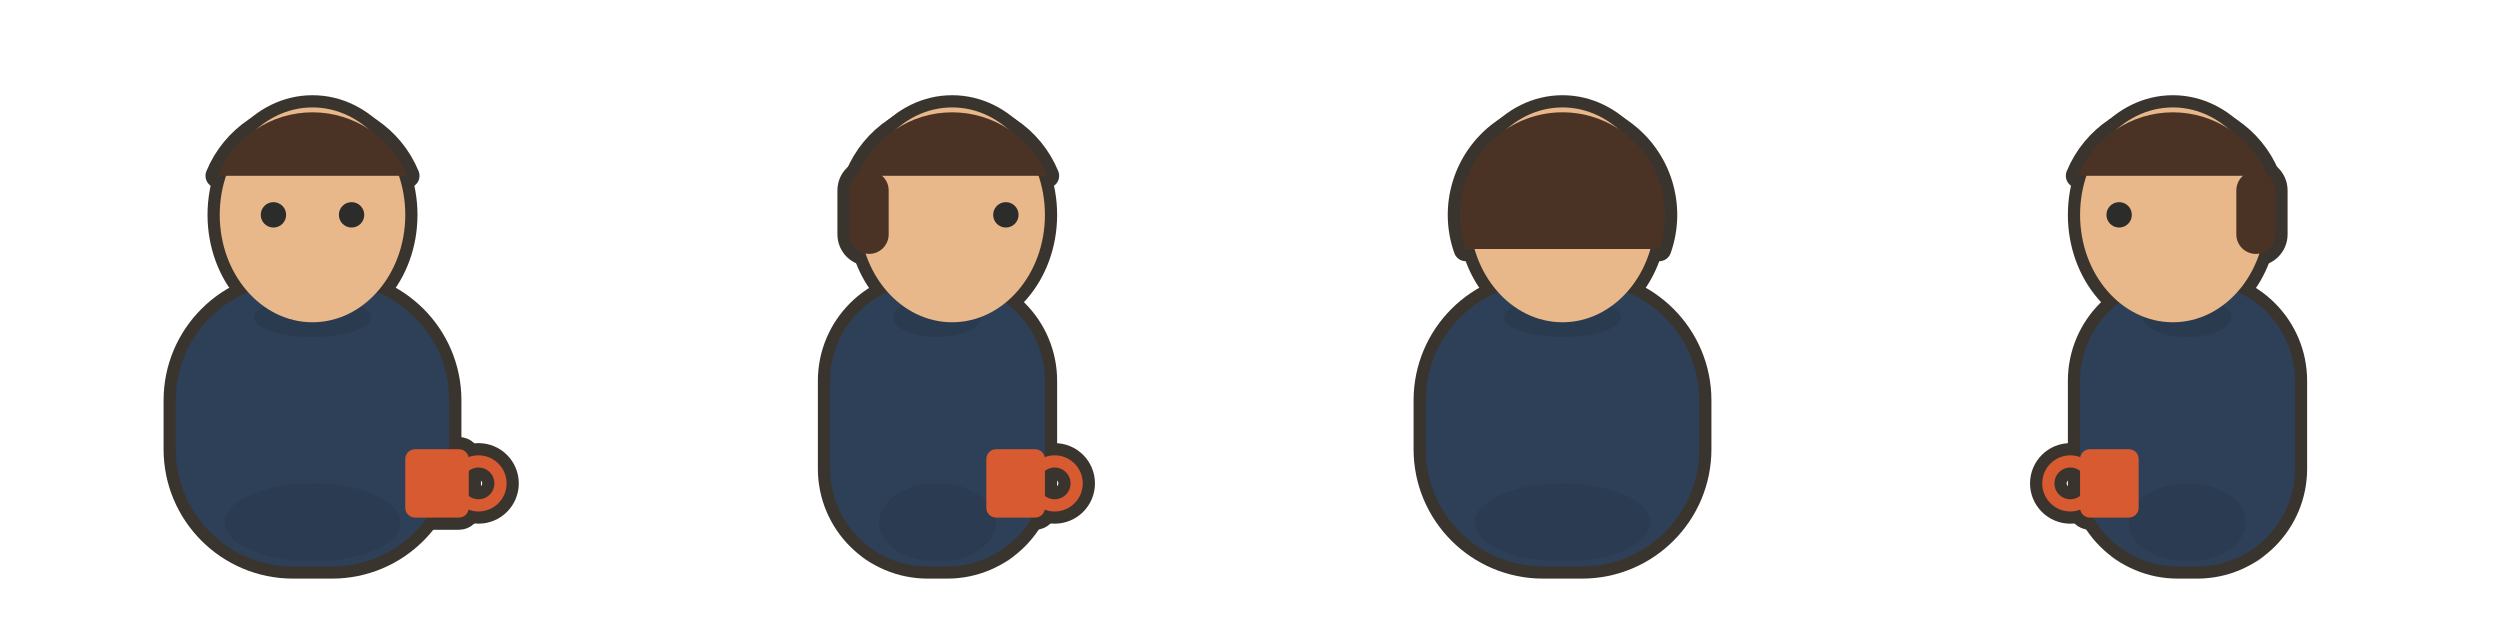
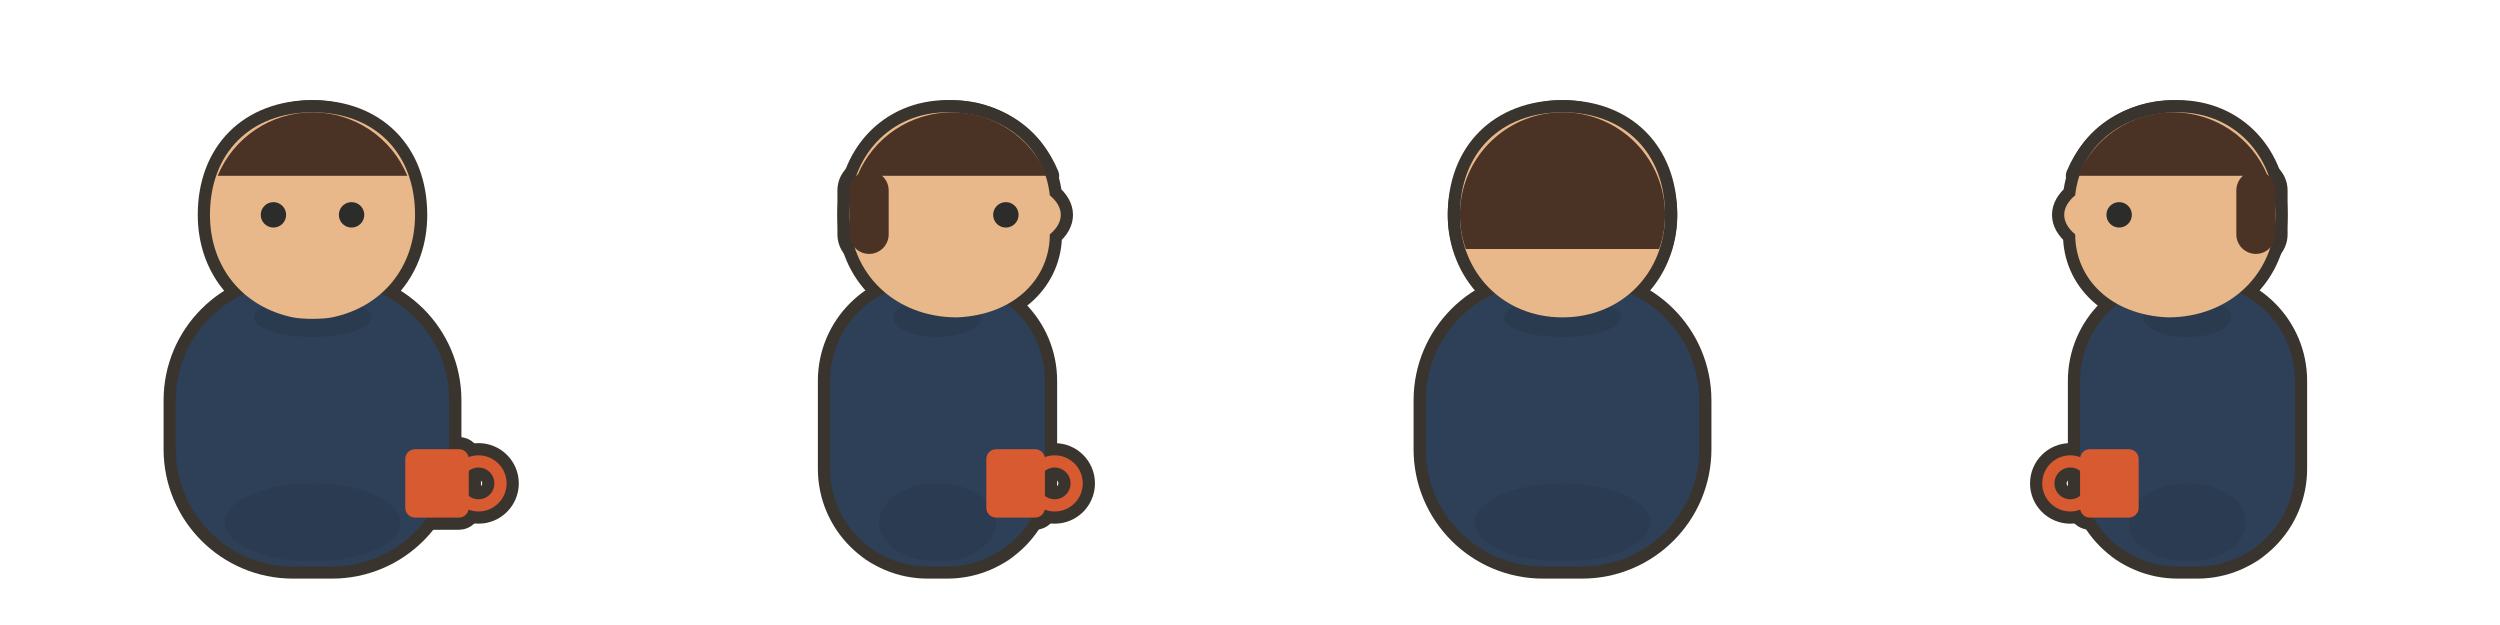
<svg xmlns="http://www.w3.org/2000/svg" viewBox="0 0 512 128" width="512" height="128">
  <g transform="translate(0 0)">
    <path d="M 48 113 a 16 4.5 0 1 0 32 0 a 16 4.5 0 1 0 -32 0 Z" fill="#000000" opacity="0.12" />
    <g transform="translate(64 0) scale(1 1) translate(-64 0)">
      <g transform="translate(64 87)">
        <path d="M -4 -29 h 8 a 24 24 0 0 1 24 24 v 10 a 24 24 0 0 1 -24 24 h -8 a 24 24 0 0 1 -24 -24 v -10 a 24 24 0 0 1 24 -24 Z" fill="#3A342E" stroke="#3A342E" stroke-width="5" stroke-linejoin="round" stroke-linecap="round" />
      </g>
      <g transform="translate(89 99)">
        <path d="M 4.5 0 a 4.5 4.5 0 1 0 9 0 a 4.5 4.5 0 1 0 -9 0 Z" fill="none" stroke="#3A342E" stroke-width="7.5" stroke-linejoin="round" stroke-linecap="round" />
        <path d="M -4 -7 h 9 a 2 2 0 0 1 2 2 v 10 a 2 2 0 0 1 -2 2 h -9 a 2 2 0 0 1 -2 -2 v -10 a 2 2 0 0 1 2 -2 Z" fill="#3A342E" stroke="#3A342E" stroke-width="5" stroke-linejoin="round" stroke-linecap="round" />
      </g>
    </g>
    <g transform="translate(64 58) scale(1) translate(-64 -58)">
      <g transform="translate(64 44)">
-         <path d="M -19 0 a 19 22 0 1 0 38 0 a 19 22 0 1 0 -38 0 Z" fill="#3A342E" stroke="#3A342E" stroke-width="5" stroke-linejoin="round" stroke-linecap="round" />
+         <path d="M0-21C12.7-21 21-12.7 21 0 21 10.8 14.2 18.9 4 21 2 21.4-2 21.4-4 21-14.2 18.9-21 10.8-21 0-21-12.7-12.7-21 0-21Z" fill="#3A342E" stroke="#3A342E" stroke-width="5" stroke-linejoin="round" stroke-linecap="round" />
      </g>
      <g transform="translate(64 44)">
        <path d="M -19.416 -8 A 21 21 0 0 1 19.416 -8 Z" fill="#3A342E" stroke="#3A342E" stroke-width="5" stroke-linejoin="round" stroke-linecap="round" />
      </g>
    </g>
    <g transform="translate(64 0) scale(1 1) translate(-64 0)">
      <g transform="translate(64 87)">
        <path d="M -4 -29 h 8 a 24 24 0 0 1 24 24 v 10 a 24 24 0 0 1 -24 24 h -8 a 24 24 0 0 1 -24 -24 v -10 a 24 24 0 0 1 24 -24 Z" fill="#2E4057" />
        <path d="M -18 20 a 18 8 0 1 0 36 0 a 18 8 0 1 0 -36 0 Z" fill="#00000012" />
      </g>
      <g transform="translate(64 87)">
        <path d="M -8 -29 A 8 7 0 0 0 8 -29 Z" fill="#E8B88A" />
      </g>
      <g transform="translate(89 99)">
        <path d="M 4.5 0 a 4.5 4.5 0 1 0 9 0 a 4.5 4.5 0 1 0 -9 0 Z" fill="none" stroke="#D85A30" stroke-width="2.5" stroke-linecap="round" stroke-linejoin="round" />
        <path d="M -4 -7 h 9 a 2 2 0 0 1 2 2 v 10 a 2 2 0 0 1 -2 2 h -9 a 2 2 0 0 1 -2 -2 v -10 a 2 2 0 0 1 2 -2 Z" fill="#D85A30" />
      </g>
      <g transform="translate(64 87)">
        <path d="M -12 -22 a 12 4 0 1 0 24 0 a 12 4 0 1 0 -24 0 Z" fill="#00000018" />
      </g>
    </g>
    <g transform="translate(64 58) scale(1) translate(-64 -58)">
      <g transform="translate(64 44)">
-         <path d="M -19 0 a 19 22 0 1 0 38 0 a 19 22 0 1 0 -38 0 Z" fill="#E8B88A" />
-         <path d="M -10.6 0 a 2.6 2.6 0 1 0 5.2 0 a 2.6 2.6 0 1 0 -5.2 0 Z" fill="#2C2C2A" />
-         <path d="M 5.4 0 a 2.6 2.6 0 1 0 5.2 0 a 2.6 2.6 0 1 0 -5.2 0 Z" fill="#2C2C2A" />
+         <path d="M0-21C12.7-21 21-12.7 21 0 21 10.8 14.2 18.9 4 21 2 21.4-2 21.4-4 21-14.2 18.9-21 10.8-21 0-21-12.7-12.7-21 0-21Z" fill="#E8B88A" />
+         <path d="M-10.6 0C-10.6 1.436-9.436 2.6-8 2.6-6.564 2.6-5.4 1.436-5.4 0-5.4-1.436-6.564-2.6-8-2.6-9.436-2.6-10.6-1.436-10.6 0Z" fill="#2C2C2A" />
+         <path d="M5.4 0C5.4 0.929 5.896 1.787 6.7 2.252 7.504 2.716 8.496 2.716 9.3 2.252 10.104 1.787 10.6 0.929 10.6 0 10.6-0.929 10.104-1.787 9.3-2.252 8.496-2.716 7.504-2.716 6.7-2.252 5.896-1.787 5.4-0.929 5.4 0Z" fill="#2C2C2A" />
      </g>
      <g transform="translate(64 44)">
        <path d="M -19.416 -8 A 21 21 0 0 1 19.416 -8 Z" fill="#4A3325" />
      </g>
    </g>
  </g>
  <g transform="translate(128 0)">
    <path d="M 48 113 a 16 4.5 0 1 0 32 0 a 16 4.5 0 1 0 -32 0 Z" fill="#000000" opacity="0.12" />
    <g transform="translate(64 0) scale(1 1) translate(-64 0)">
      <g transform="translate(64 87)">
        <path d="M -2 -29 h 4 a 20 20 0 0 1 20 20 v 18 a 20 20 0 0 1 -20 20 h -4 a 20 20 0 0 1 -20 -20 v -18 a 20 20 0 0 1 20 -20 Z" fill="#3A342E" stroke="#3A342E" stroke-width="5" stroke-linejoin="round" stroke-linecap="round" />
      </g>
      <g transform="translate(80 99)">
        <path d="M 3.5 0 a 4.5 4.5 0 1 0 9 0 a 4.5 4.5 0 1 0 -9 0 Z" fill="none" stroke="#3A342E" stroke-width="7.5" stroke-linejoin="round" stroke-linecap="round" />
        <path d="M -4 -7 h 8 a 2 2 0 0 1 2 2 v 10 a 2 2 0 0 1 -2 2 h -8 a 2 2 0 0 1 -2 -2 v -10 a 2 2 0 0 1 2 -2 Z" fill="#3A342E" stroke="#3A342E" stroke-width="5" stroke-linejoin="round" stroke-linecap="round" />
      </g>
    </g>
    <g transform="translate(64 58) scale(1) translate(-64 -58)">
      <g transform="translate(67 44)">
-         <path d="M -19 0 a 19 22 0 1 0 38 0 a 19 22 0 1 0 -38 0 Z" fill="#3A342E" stroke="#3A342E" stroke-width="5" stroke-linejoin="round" stroke-linecap="round" />
+         <path d="M-1-21C10.8-21 19-13.7 20-4 23-1.5 23 1.5 20 4 20 13 12.8 20.5 1 21-11.7 21-21 12-21 0-21-12-12.7-21-1-21Z" fill="#3A342E" stroke="#3A342E" stroke-width="5" stroke-linejoin="round" stroke-linecap="round" />
      </g>
      <g transform="translate(67 44)">
        <path d="M -19.416 -8 A 21 21 0 0 1 19.416 -8 Z" fill="#3A342E" stroke="#3A342E" stroke-width="5" stroke-linejoin="round" stroke-linecap="round" />
        <path d="M -17 -9 h 0 a 4 4 0 0 1 4 4 v 9 a 4 4 0 0 1 -4 4 h 0 a 4 4 0 0 1 -4 -4 v -9 a 4 4 0 0 1 4 -4 Z" fill="#3A342E" stroke="#3A342E" stroke-width="5" stroke-linejoin="round" stroke-linecap="round" />
      </g>
    </g>
    <g transform="translate(64 0) scale(1 1) translate(-64 0)">
      <g transform="translate(64 87)">
        <path d="M -2 -29 h 4 a 20 20 0 0 1 20 20 v 18 a 20 20 0 0 1 -20 20 h -4 a 20 20 0 0 1 -20 -20 v -18 a 20 20 0 0 1 20 -20 Z" fill="#2E4057" />
        <path d="M -12 20 a 12 8 0 1 0 24 0 a 12 8 0 1 0 -24 0 Z" fill="#00000012" />
      </g>
      <g transform="translate(80 99)">
        <path d="M 3.5 0 a 4.5 4.5 0 1 0 9 0 a 4.5 4.5 0 1 0 -9 0 Z" fill="none" stroke="#D85A30" stroke-width="2.5" stroke-linecap="round" stroke-linejoin="round" />
        <path d="M -4 -7 h 8 a 2 2 0 0 1 2 2 v 10 a 2 2 0 0 1 -2 2 h -8 a 2 2 0 0 1 -2 -2 v -10 a 2 2 0 0 1 2 -2 Z" fill="#D85A30" />
      </g>
      <g transform="translate(64 87)">
        <path d="M -9 -22 a 9 4 0 1 0 18 0 a 9 4 0 1 0 -18 0 Z" fill="#00000018" />
      </g>
    </g>
    <g transform="translate(64 58) scale(1) translate(-64 -58)">
      <g transform="translate(67 44)">
-         <path d="M -19 0 a 19 22 0 1 0 38 0 a 19 22 0 1 0 -38 0 Z" fill="#E8B88A" />
-         <path d="M 8.4 0 a 2.6 2.6 0 1 0 5.2 0 a 2.6 2.6 0 1 0 -5.2 0 Z" fill="#2C2C2A" />
+         <path d="M-1-21C10.8-21 19-13.7 20-4 23-1.5 23 1.5 20 4 20 13 12.8 20.5 1 21-11.7 21-21 12-21 0-21-12-12.7-21-1-21Z" fill="#E8B88A" />
+         <path d="M8.4 0C8.4 0.929 8.896 1.787 9.7 2.252 10.504 2.716 11.496 2.716 12.3 2.252 13.104 1.787 13.6 0.929 13.6 0 13.6-0.929 13.104-1.787 12.3-2.252 11.496-2.716 10.504-2.716 9.7-2.252 8.896-1.787 8.4-0.929 8.4 0Z" fill="#2C2C2A" />
      </g>
      <g transform="translate(67 44)">
        <path d="M -19.416 -8 A 21 21 0 0 1 19.416 -8 Z" fill="#4A3325" />
        <path d="M -17 -9 h 0 a 4 4 0 0 1 4 4 v 9 a 4 4 0 0 1 -4 4 h 0 a 4 4 0 0 1 -4 -4 v -9 a 4 4 0 0 1 4 -4 Z" fill="#4A3325" />
      </g>
    </g>
  </g>
  <g transform="translate(256 0)">
    <path d="M 48 113 a 16 4.5 0 1 0 32 0 a 16 4.5 0 1 0 -32 0 Z" fill="#000000" opacity="0.12" />
    <g transform="translate(64 0) scale(1 1) translate(-64 0)">
      <g transform="translate(64 87)">
        <path d="M -4 -29 h 8 a 24 24 0 0 1 24 24 v 10 a 24 24 0 0 1 -24 24 h -8 a 24 24 0 0 1 -24 -24 v -10 a 24 24 0 0 1 24 -24 Z" fill="#3A342E" stroke="#3A342E" stroke-width="5" stroke-linejoin="round" stroke-linecap="round" />
      </g>
    </g>
    <g transform="translate(64 58) scale(1) translate(-64 -58)">
      <g transform="translate(64 44)">
-         <path d="M -19 0 a 19 22 0 1 0 38 0 a 19 22 0 1 0 -38 0 Z" fill="#3A342E" stroke="#3A342E" stroke-width="5" stroke-linejoin="round" stroke-linecap="round" />
+         <path d="M0-21C12.7-21 21-12.7 21 0 21 11.8 12.2 21 0 21-12.2 21-21 11.8-21 0-21-12.7-12.7-21 0-21Z" fill="#3A342E" stroke="#3A342E" stroke-width="5" stroke-linejoin="round" stroke-linecap="round" />
      </g>
      <g transform="translate(64 44)">
        <path d="M -19.799 7 A 21 21 0 1 1 19.799 7 Z" fill="#3A342E" stroke="#3A342E" stroke-width="5" stroke-linejoin="round" stroke-linecap="round" />
      </g>
    </g>
    <g transform="translate(64 0) scale(1 1) translate(-64 0)">
      <g transform="translate(64 87)">
        <path d="M -4 -29 h 8 a 24 24 0 0 1 24 24 v 10 a 24 24 0 0 1 -24 24 h -8 a 24 24 0 0 1 -24 -24 v -10 a 24 24 0 0 1 24 -24 Z" fill="#2E4057" />
        <path d="M -18 20 a 18 8 0 1 0 36 0 a 18 8 0 1 0 -36 0 Z" fill="#00000012" />
      </g>
      <g transform="translate(64 87)">
        <path d="M -12 -22 a 12 4 0 1 0 24 0 a 12 4 0 1 0 -24 0 Z" fill="#00000018" />
      </g>
    </g>
    <g transform="translate(64 58) scale(1) translate(-64 -58)">
      <g transform="translate(64 44)">
-         <path d="M -19 0 a 19 22 0 1 0 38 0 a 19 22 0 1 0 -38 0 Z" fill="#E8B88A" />
+         <path d="M0-21C12.7-21 21-12.7 21 0 21 11.8 12.2 21 0 21-12.2 21-21 11.8-21 0-21-12.7-12.7-21 0-21Z" fill="#E8B88A" />
      </g>
      <g transform="translate(64 44)">
        <path d="M -19.799 7 A 21 21 0 1 1 19.799 7 Z" fill="#4A3325" />
      </g>
    </g>
  </g>
  <g transform="translate(384 0)">
    <path d="M 48 113 a 16 4.5 0 1 0 32 0 a 16 4.5 0 1 0 -32 0 Z" fill="#000000" opacity="0.12" />
    <g transform="translate(128 0) scale(-1 1)">
      <g transform="translate(64 0) scale(1 1) translate(-64 0)">
        <g transform="translate(64 87)">
          <path d="M -2 -29 h 4 a 20 20 0 0 1 20 20 v 18 a 20 20 0 0 1 -20 20 h -4 a 20 20 0 0 1 -20 -20 v -18 a 20 20 0 0 1 20 -20 Z" fill="#3A342E" stroke="#3A342E" stroke-width="5" stroke-linejoin="round" stroke-linecap="round" />
        </g>
        <g transform="translate(80 99)">
          <path d="M 3.5 0 a 4.5 4.5 0 1 0 9 0 a 4.5 4.5 0 1 0 -9 0 Z" fill="none" stroke="#3A342E" stroke-width="7.5" stroke-linejoin="round" stroke-linecap="round" />
          <path d="M -4 -7 h 8 a 2 2 0 0 1 2 2 v 10 a 2 2 0 0 1 -2 2 h -8 a 2 2 0 0 1 -2 -2 v -10 a 2 2 0 0 1 2 -2 Z" fill="#3A342E" stroke="#3A342E" stroke-width="5" stroke-linejoin="round" stroke-linecap="round" />
        </g>
      </g>
      <g transform="translate(64 58) scale(1) translate(-64 -58)">
        <g transform="translate(67 44)">
-           <path d="M -19 0 a 19 22 0 1 0 38 0 a 19 22 0 1 0 -38 0 Z" fill="#3A342E" stroke="#3A342E" stroke-width="5" stroke-linejoin="round" stroke-linecap="round" />
+           <path d="M-1-21C10.8-21 19-13.7 20-4 23-1.5 23 1.5 20 4 20 13 12.8 20.5 1 21-11.7 21-21 12-21 0-21-12-12.7-21-1-21Z" fill="#3A342E" stroke="#3A342E" stroke-width="5" stroke-linejoin="round" stroke-linecap="round" />
        </g>
        <g transform="translate(67 44)">
          <path d="M -19.416 -8 A 21 21 0 0 1 19.416 -8 Z" fill="#3A342E" stroke="#3A342E" stroke-width="5" stroke-linejoin="round" stroke-linecap="round" />
          <path d="M -17 -9 h 0 a 4 4 0 0 1 4 4 v 9 a 4 4 0 0 1 -4 4 h 0 a 4 4 0 0 1 -4 -4 v -9 a 4 4 0 0 1 4 -4 Z" fill="#3A342E" stroke="#3A342E" stroke-width="5" stroke-linejoin="round" stroke-linecap="round" />
        </g>
      </g>
      <g transform="translate(64 0) scale(1 1) translate(-64 0)">
        <g transform="translate(64 87)">
          <path d="M -2 -29 h 4 a 20 20 0 0 1 20 20 v 18 a 20 20 0 0 1 -20 20 h -4 a 20 20 0 0 1 -20 -20 v -18 a 20 20 0 0 1 20 -20 Z" fill="#2E4057" />
          <path d="M -12 20 a 12 8 0 1 0 24 0 a 12 8 0 1 0 -24 0 Z" fill="#00000012" />
        </g>
        <g transform="translate(80 99)">
          <path d="M 3.5 0 a 4.5 4.5 0 1 0 9 0 a 4.5 4.5 0 1 0 -9 0 Z" fill="none" stroke="#D85A30" stroke-width="2.5" stroke-linecap="round" stroke-linejoin="round" />
          <path d="M -4 -7 h 8 a 2 2 0 0 1 2 2 v 10 a 2 2 0 0 1 -2 2 h -8 a 2 2 0 0 1 -2 -2 v -10 a 2 2 0 0 1 2 -2 Z" fill="#D85A30" />
        </g>
        <g transform="translate(64 87)">
          <path d="M -9 -22 a 9 4 0 1 0 18 0 a 9 4 0 1 0 -18 0 Z" fill="#00000018" />
        </g>
      </g>
      <g transform="translate(64 58) scale(1) translate(-64 -58)">
        <g transform="translate(67 44)">
-           <path d="M -19 0 a 19 22 0 1 0 38 0 a 19 22 0 1 0 -38 0 Z" fill="#E8B88A" />
-           <path d="M 8.4 0 a 2.6 2.6 0 1 0 5.2 0 a 2.6 2.6 0 1 0 -5.2 0 Z" fill="#2C2C2A" />
+           <path d="M-1-21C10.8-21 19-13.7 20-4 23-1.5 23 1.5 20 4 20 13 12.8 20.5 1 21-11.7 21-21 12-21 0-21-12-12.7-21-1-21Z" fill="#E8B88A" />
+           <path d="M8.4 0C8.4 0.929 8.896 1.787 9.7 2.252 10.504 2.716 11.496 2.716 12.3 2.252 13.104 1.787 13.6 0.929 13.6 0 13.6-0.929 13.104-1.787 12.3-2.252 11.496-2.716 10.504-2.716 9.7-2.252 8.896-1.787 8.4-0.929 8.4 0Z" fill="#2C2C2A" />
        </g>
        <g transform="translate(67 44)">
          <path d="M -19.416 -8 A 21 21 0 0 1 19.416 -8 Z" fill="#4A3325" />
          <path d="M -17 -9 h 0 a 4 4 0 0 1 4 4 v 9 a 4 4 0 0 1 -4 4 h 0 a 4 4 0 0 1 -4 -4 v -9 a 4 4 0 0 1 4 -4 Z" fill="#4A3325" />
        </g>
      </g>
    </g>
  </g>
</svg>
